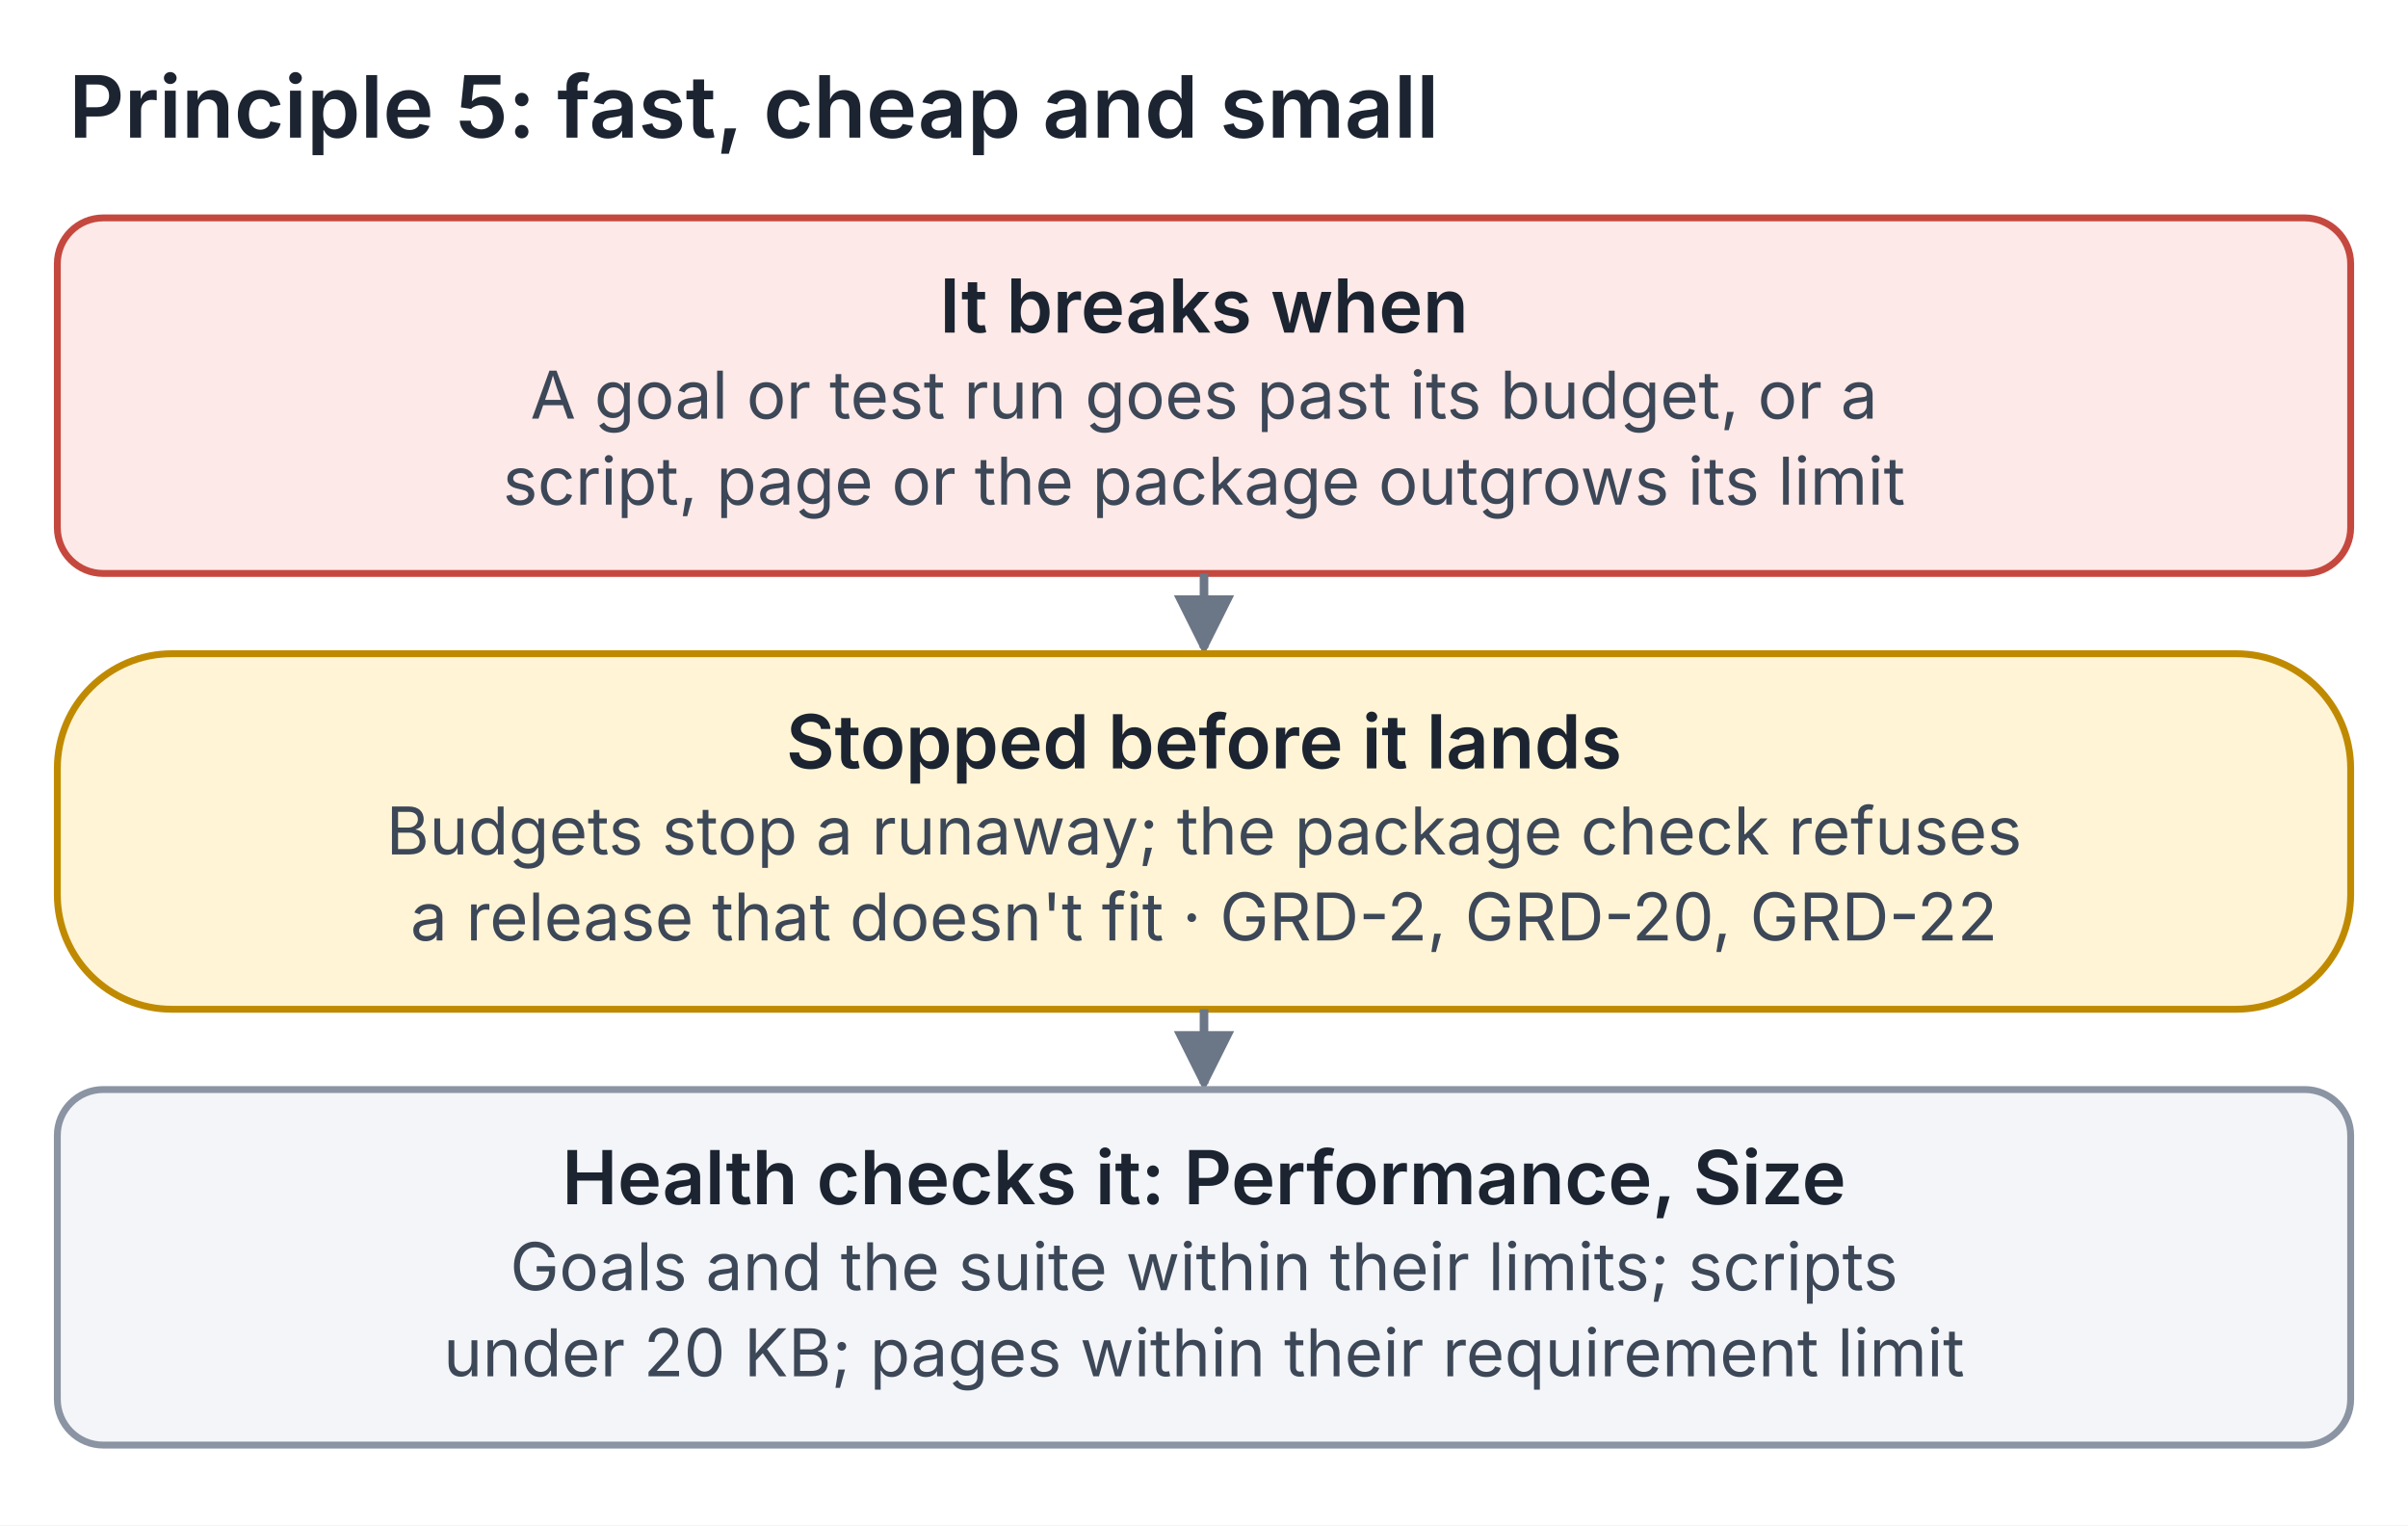
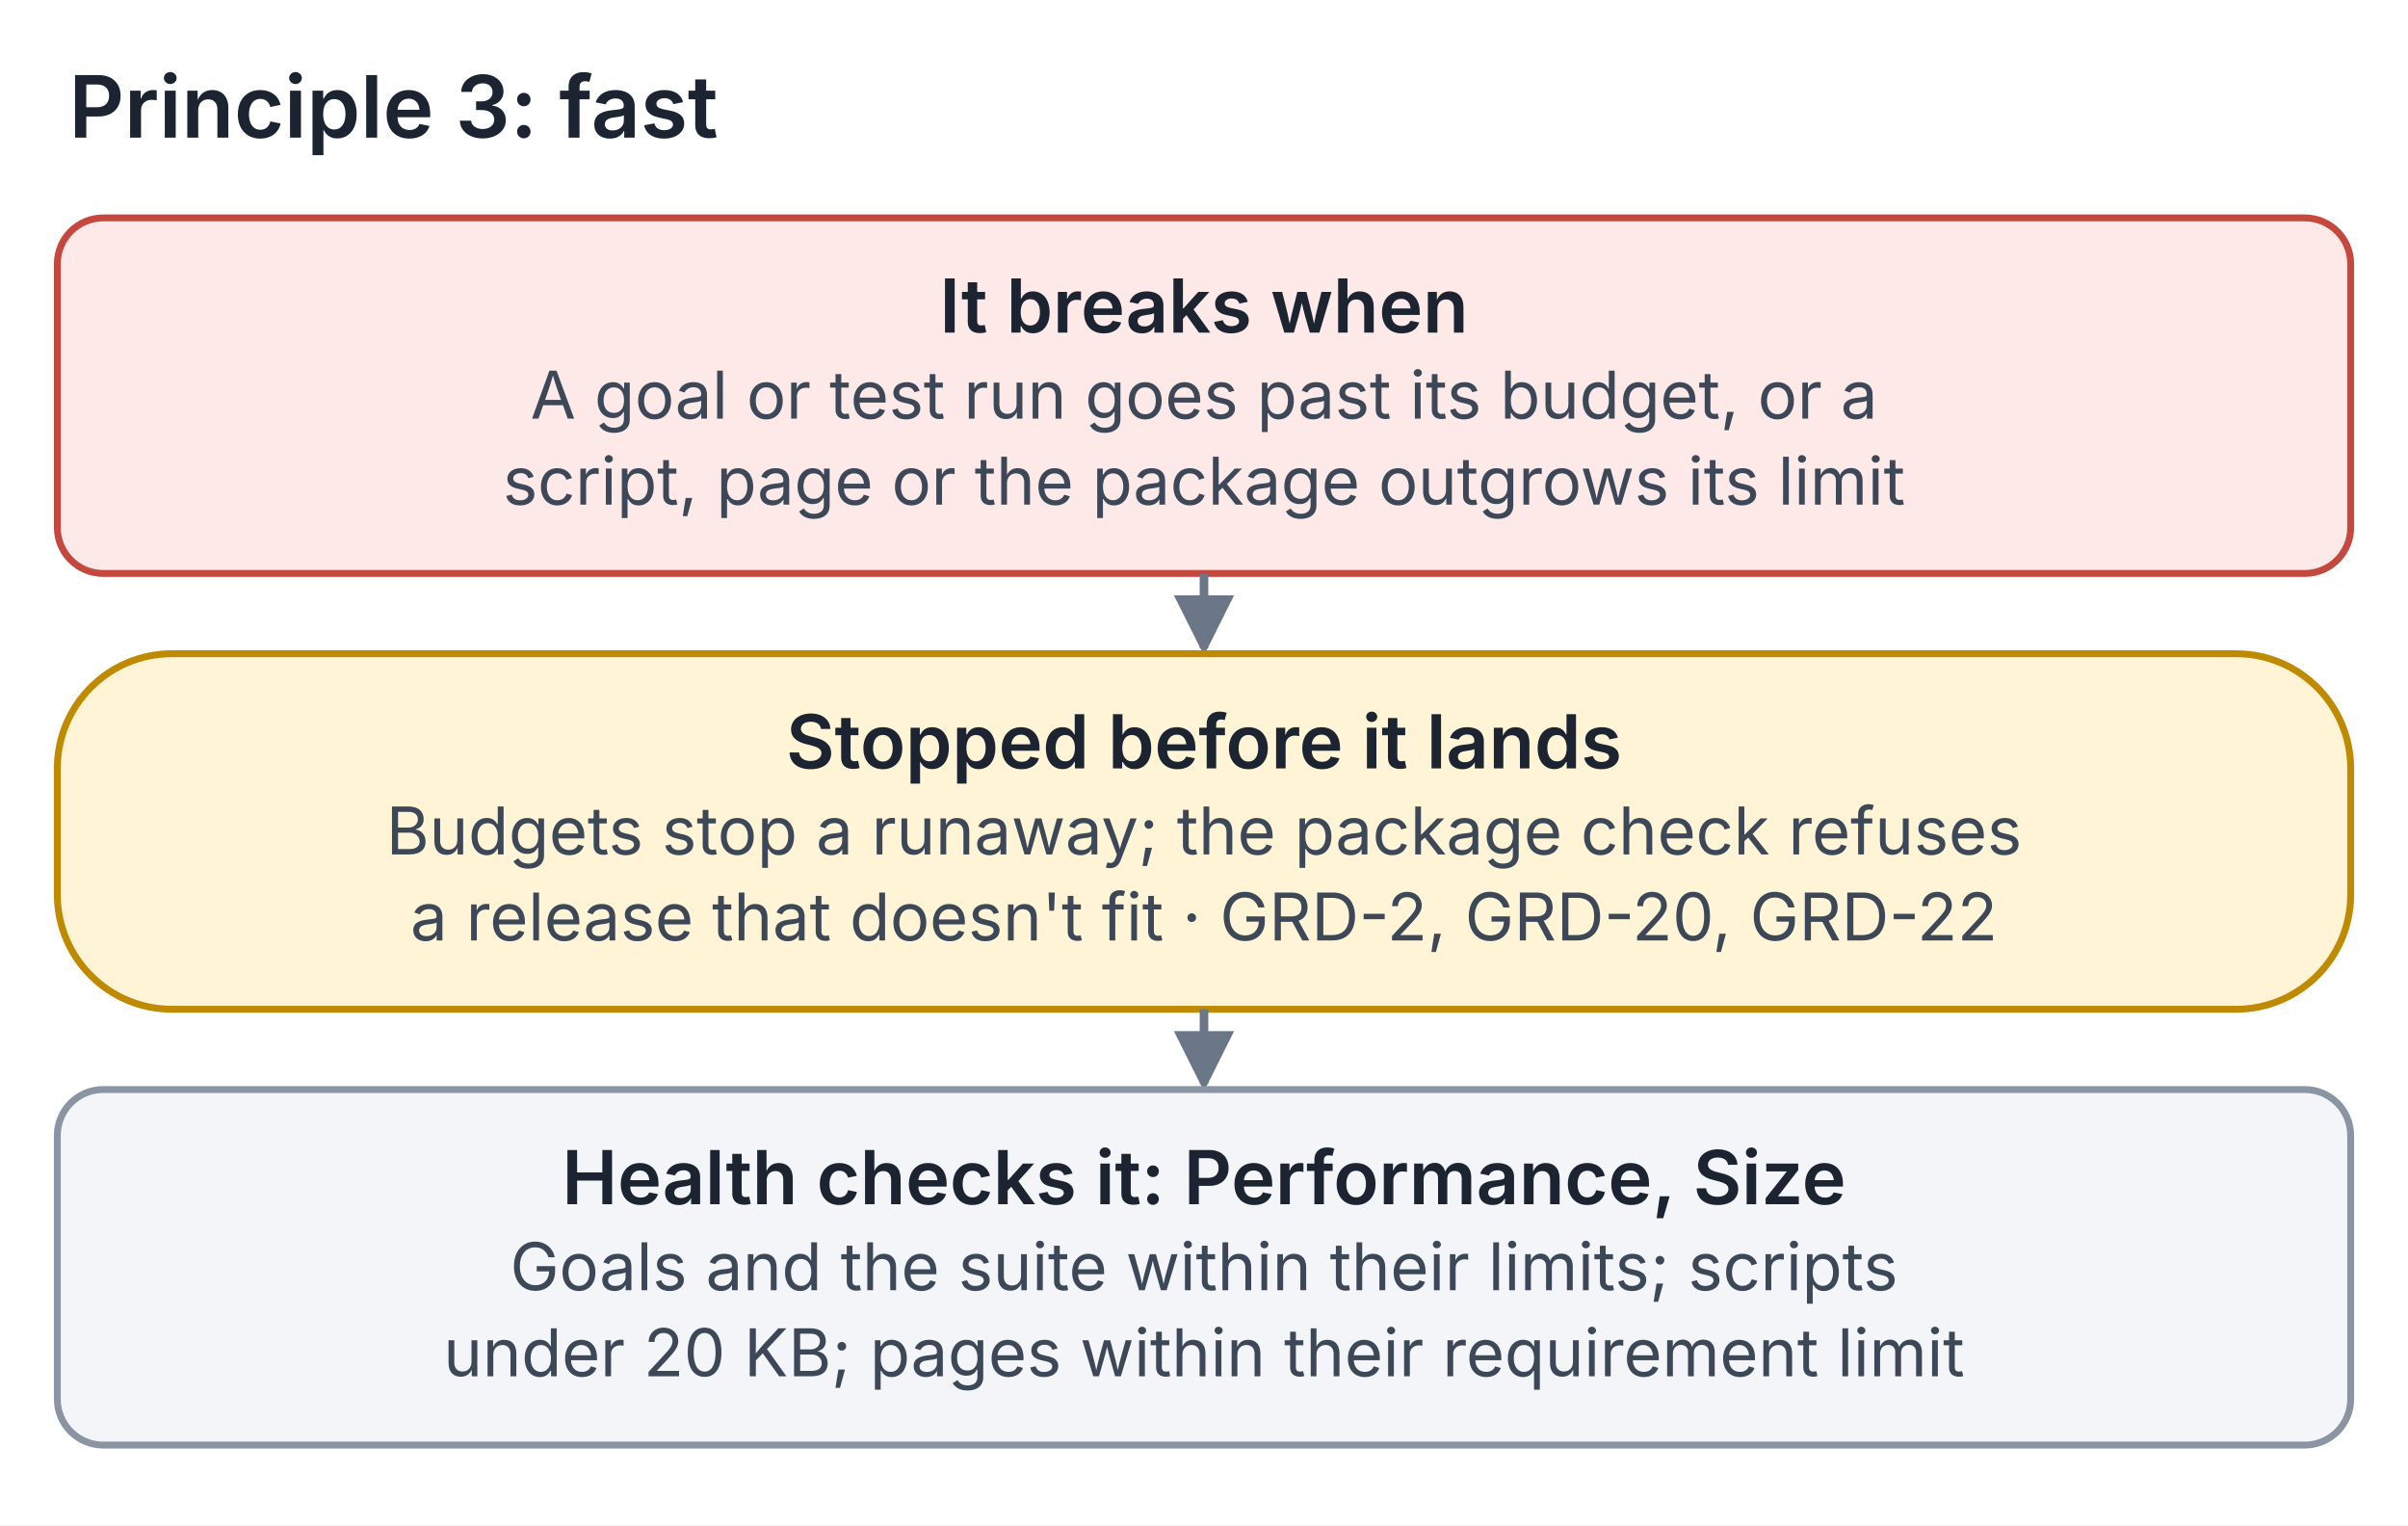
<svg xmlns="http://www.w3.org/2000/svg" viewBox="0 0 420 266" role="img" aria-label="How principle 5 is enforced">
  <style>
.d-t{font:600 15px system-ui,-apple-system,Segoe UI,sans-serif;fill:#1b2430}
.d-h{font:600 12px system-ui,-apple-system,Segoe UI,sans-serif;fill:#566173;letter-spacing:.04em}
.d-b{font:600 13px system-ui,-apple-system,Segoe UI,sans-serif;fill:#1b2430}
.d-s{font:400 11.5px system-ui,-apple-system,Segoe UI,sans-serif;fill:#3c4757}
.d-x{font:400 10.5px system-ui,-apple-system,Segoe UI,sans-serif;fill:#566173}
.d-step{fill:#f3f5f8;stroke:#8a94a3}
.d-you{fill:#e4eeff;stroke:#3b6fd6}
.d-gate{fill:#fff4d6;stroke:#c08a00}
.d-find{fill:#fde9e7;stroke:#c5483f}
.d-ok{fill:#e2f5e6;stroke:#2f8f4a}
.d-bg{fill:#ffffff}
.d-a{stroke:#6b7686;stroke-width:1.5;fill:none}
.d-ah{fill:#6b7686}
@media (prefers-color-scheme: dark){
.d-t,.d-b{fill:#eef2f6}.d-h,.d-x{fill:#a3afbf}.d-s{fill:#cdd5df}
.d-step{fill:#222b36;stroke:#5c6b7d}.d-you{fill:#162a4f;stroke:#6d9bf0}
.d-gate{fill:#3a2e0d;stroke:#d9a521}.d-find{fill:#3d1c1a;stroke:#e0736a}
.d-ok{fill:#153420;stroke:#4fb56c}.d-bg{fill:#12171d}.d-a{stroke:#9aa7b8}.d-ah{fill:#9aa7b8}
}
</style>
  <defs>
    <marker id="ah" viewBox="0 0 8 8" refX="7" refY="4" markerWidth="7" markerHeight="7" orient="auto-start-reverse">
      <path d="M0 0 L8 4 L0 8 z" class="d-ah" />
    </marker>
  </defs>
  <rect width="420" height="266" class="d-bg" />
-   <text x="12" y="24" class="d-t">Principle 5: fast, cheap and small</text>
+   <text x="12" y="24" class="d-t">Principle 3: fast</text>
  <rect x="10" y="38" width="400" height="62" rx="8" class="d-find" stroke-width="1.2" />
  <text x="210.0" y="58.0" text-anchor="middle" class="d-b">It breaks when</text>
  <text x="210.0" y="73.0" text-anchor="middle" class="d-s">A goal or test run goes past its budget, or a</text>
  <text x="210.0" y="88.0" text-anchor="middle" class="d-s">script, page or the package outgrows its limit</text>
  <path d="M210 100 L210 113" class="d-a" marker-end="url(#ah)" />
  <rect x="10" y="114" width="400" height="62" rx="20" class="d-gate" stroke-width="1.2" />
  <text x="210.0" y="134.0" text-anchor="middle" class="d-b">Stopped before it lands</text>
  <text x="210.0" y="149.0" text-anchor="middle" class="d-s">Budgets stop a runaway; the package check refuses</text>
  <text x="210.0" y="164.0" text-anchor="middle" class="d-s">a release that doesn't fit · GRD-2, GRD-20, GRD-22</text>
  <path d="M210 176 L210 189" class="d-a" marker-end="url(#ah)" />
  <rect x="10" y="190" width="400" height="62" rx="8" class="d-step" stroke-width="1.2" />
  <text x="210.0" y="210.0" text-anchor="middle" class="d-b">Health checks it: Performance, Size</text>
  <text x="210.0" y="225.0" text-anchor="middle" class="d-s">Goals and the suite within their limits; scripts</text>
  <text x="210.0" y="240.0" text-anchor="middle" class="d-s">under 20 KB; pages within their requirement limit</text>
</svg>
